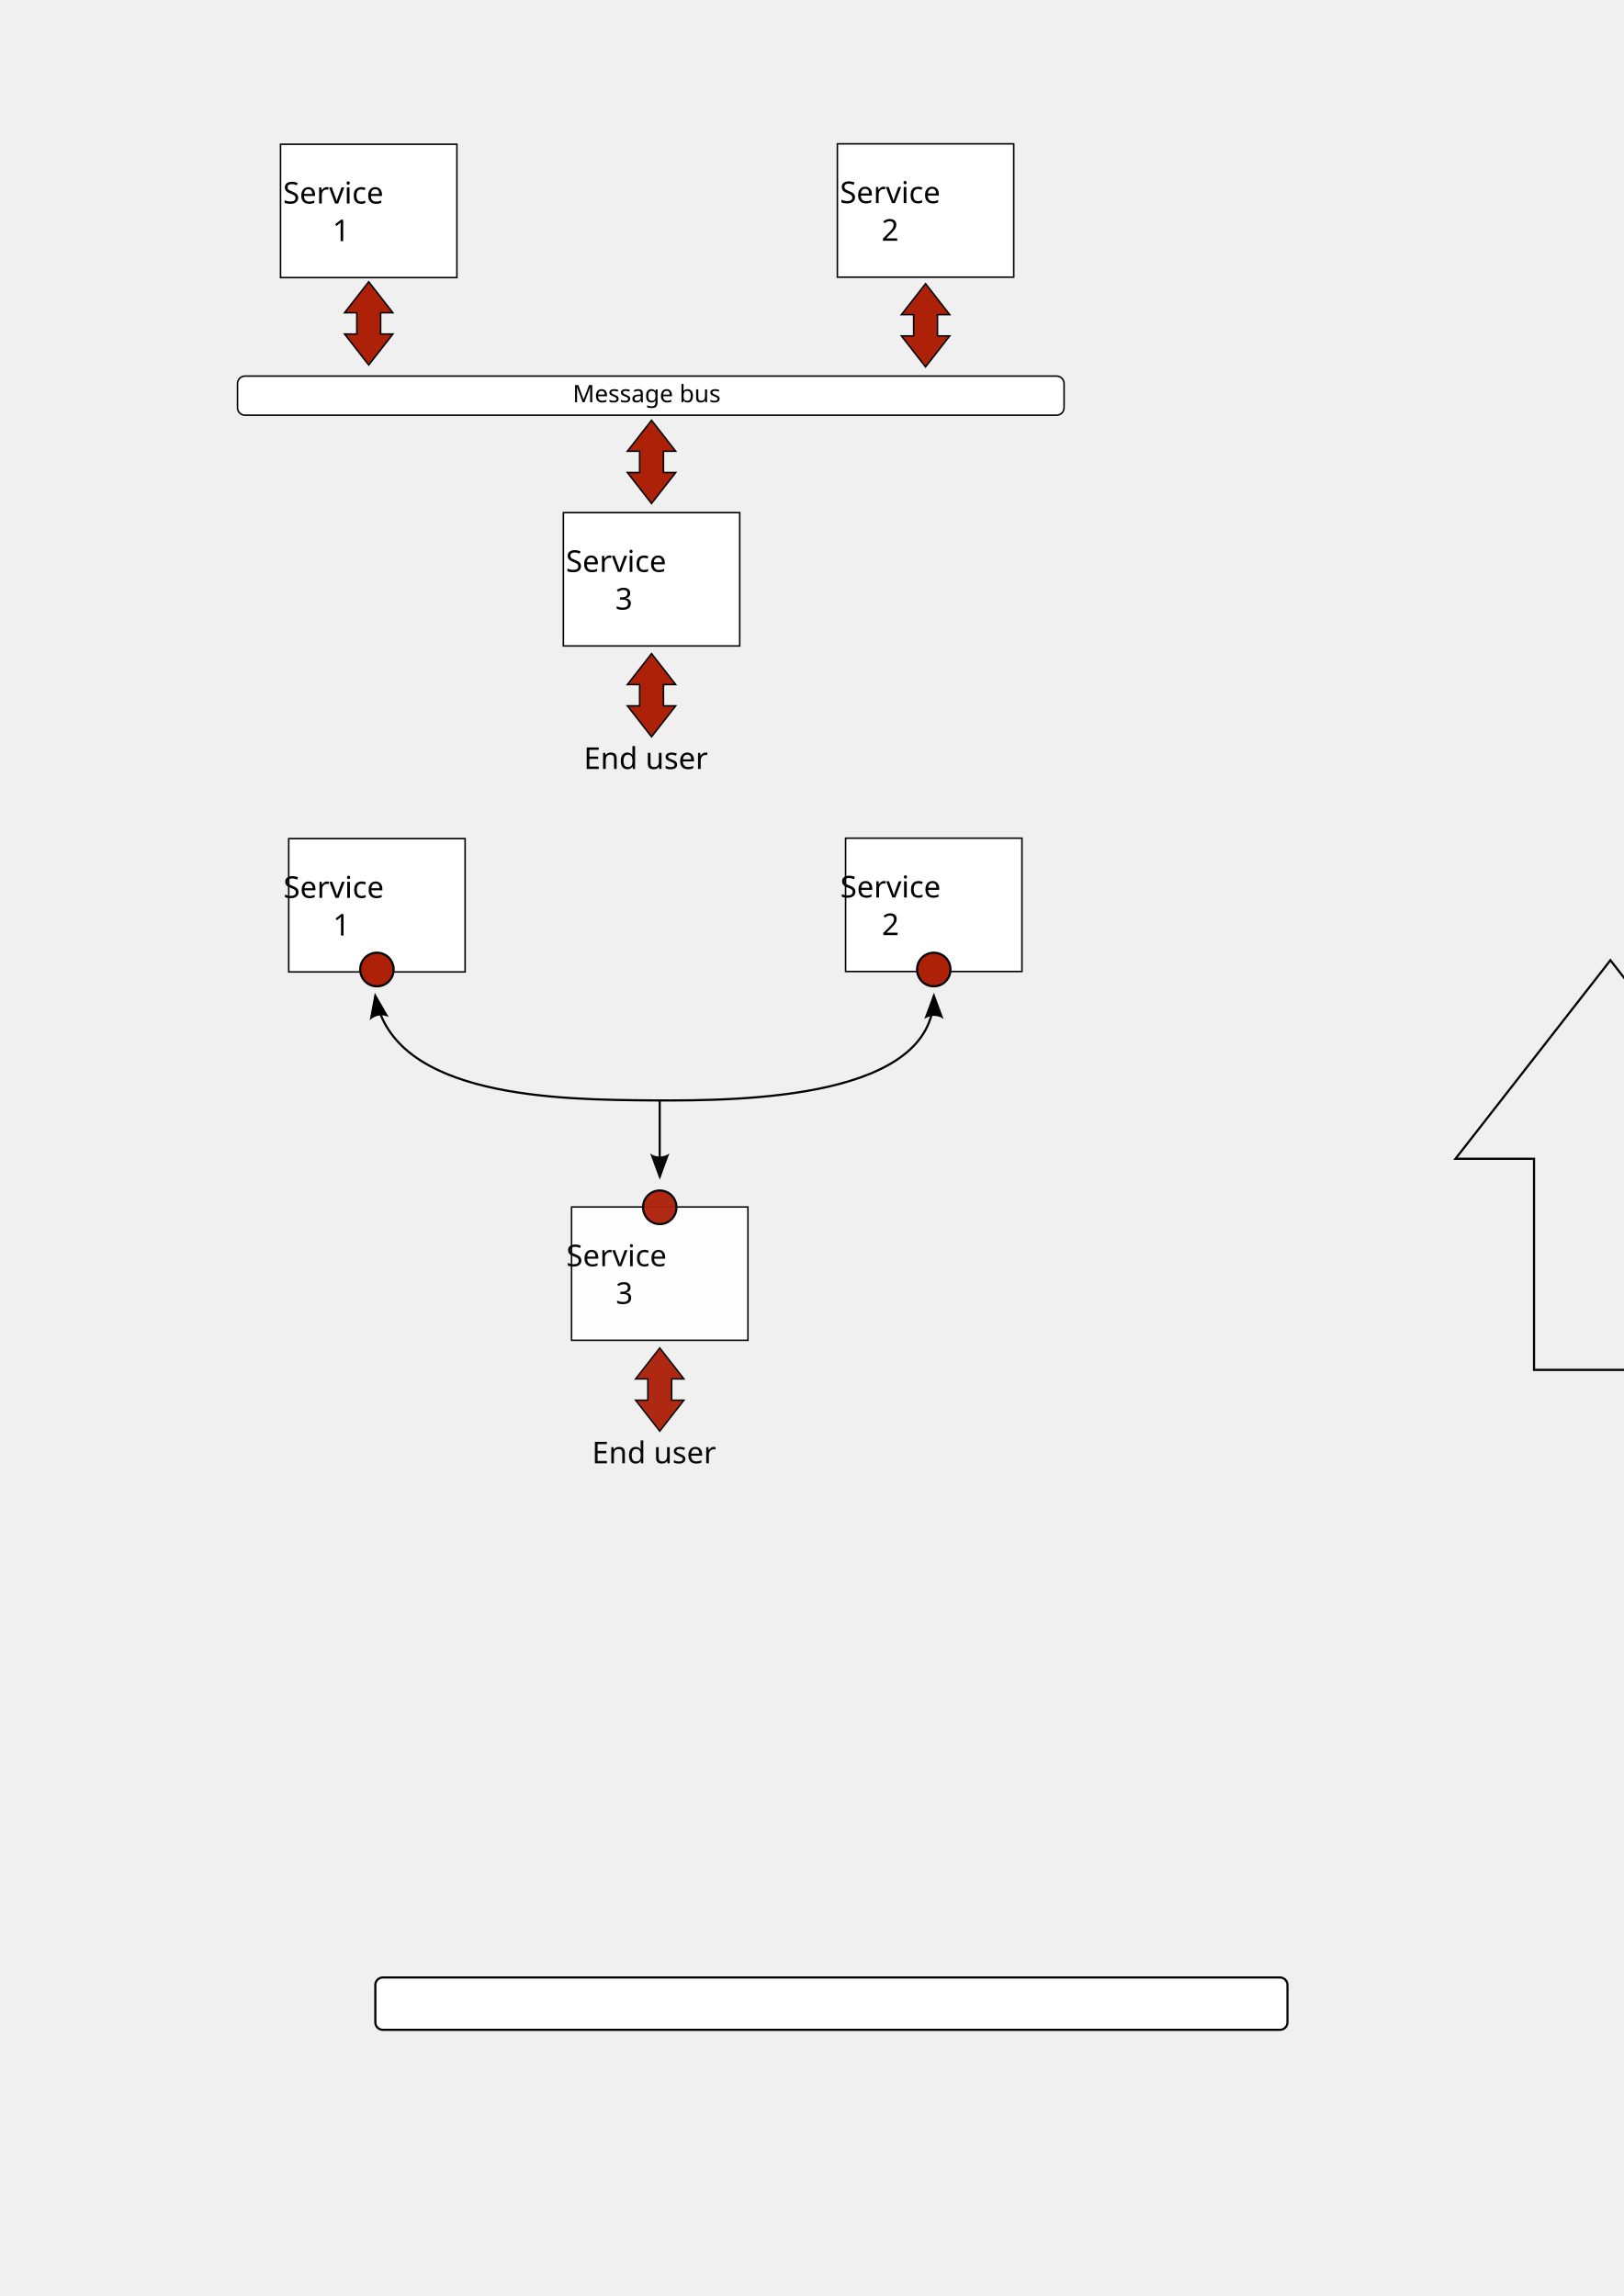
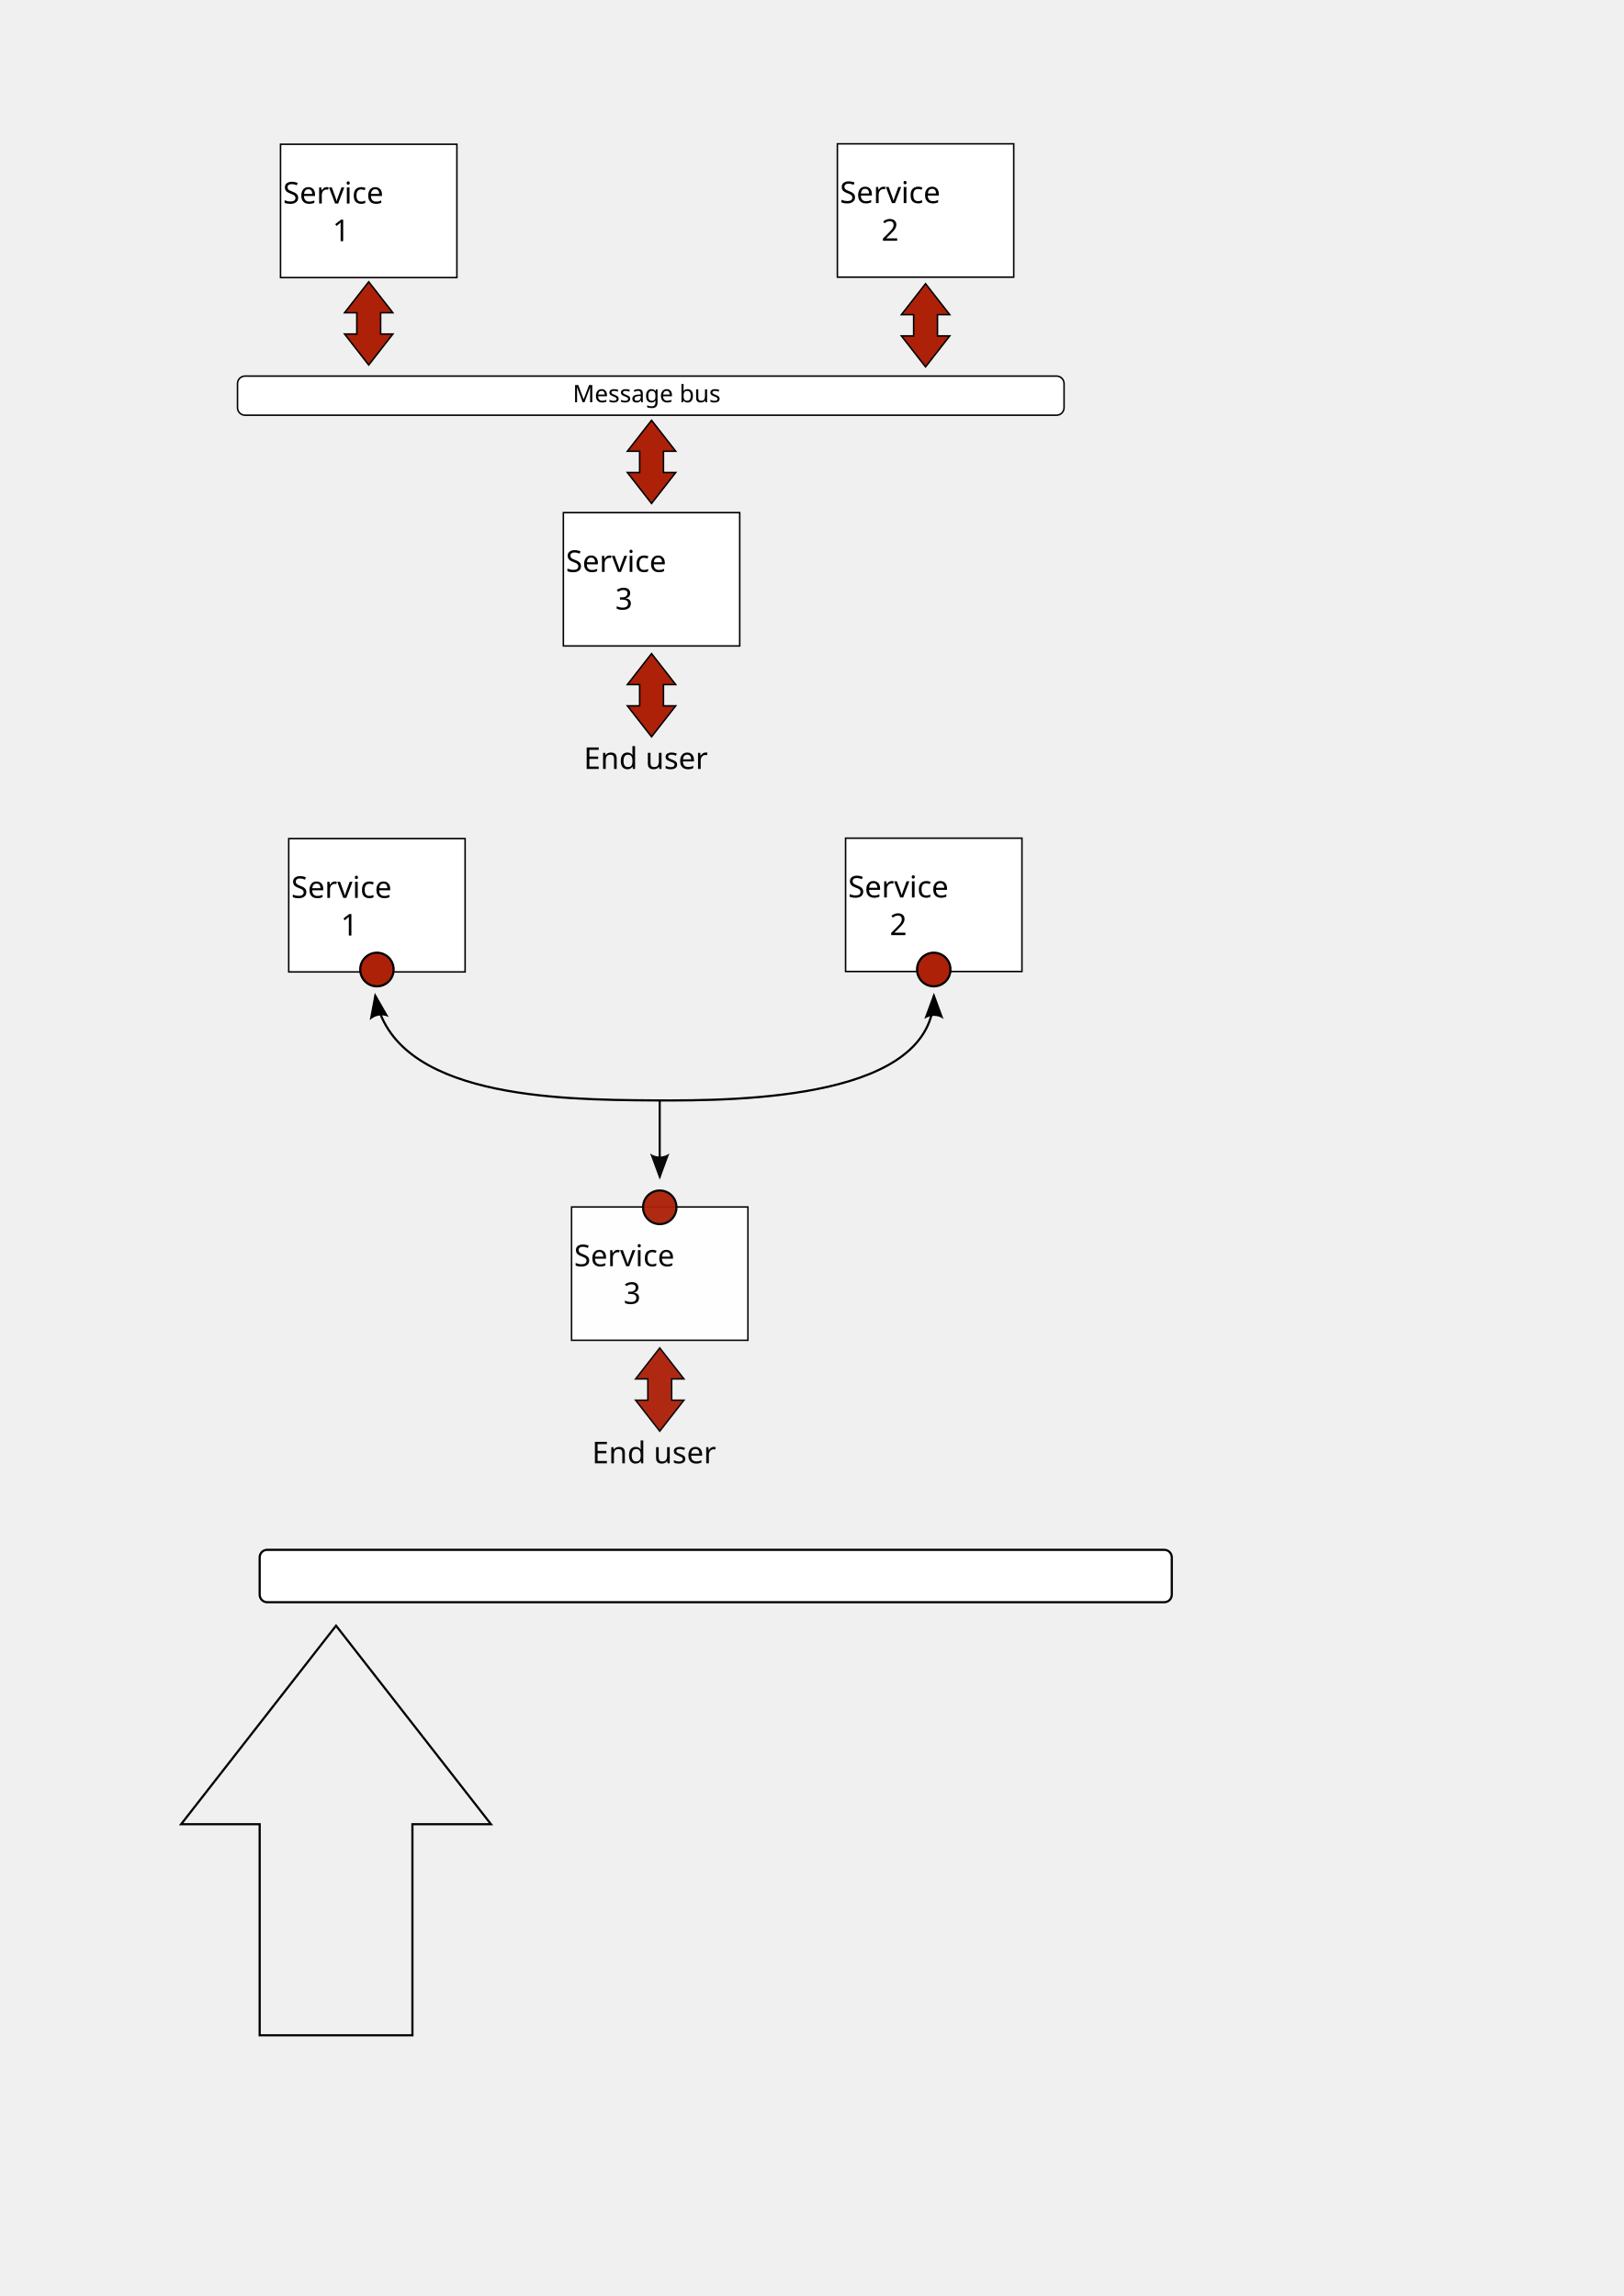
<svg xmlns="http://www.w3.org/2000/svg" width="744.094" height="1052.362" id="svg2" version="1.1">
  <defs id="defs4">
    <marker orient="auto" refY="0.0" refX="0.0" id="Arrow2Lstart" style="overflow:visible">
      <path id="path4051" style="fill-rule:evenodd;stroke-width:0.625;stroke-linejoin:round" d="M 8.719,4.034 L -2.207,0.016 L 8.719,-4.002 C 6.973,-1.63 6.983,1.616 8.719,4.034 z " transform="scale(1.1) translate(1,0)" />
    </marker>
    <marker orient="auto" refY="0.0" refX="0.0" id="Arrow2Lend" style="overflow:visible;">
      <path id="path4054" style="fill-rule:evenodd;stroke-width:0.625;stroke-linejoin:round;" d="M 8.719,4.034 L -2.207,0.016 L 8.719,-4.002 C 6.973,-1.63 6.983,1.616 8.719,4.034 z " transform="scale(1.1) rotate(180) translate(1,0)" />
    </marker>
    <marker orient="auto" refY="0.0" refX="0.0" id="Arrow1Lstart" style="overflow:visible">
      <path id="path4033" d="M 0.0,0.0 L 5.0,-5.0 L -12.5,0.0 L 5.0,5.0 L 0.0,0.0 z " style="fill-rule:evenodd;stroke:#000000;stroke-width:1.0pt" transform="scale(0.8) translate(12.5,0)" />
    </marker>
+     <marker orient="auto" refY="0" refX="0" id="Arrow2Lstart-0" style="overflow:visible">
+       <path id="path4051-5" style="fill-rule:evenodd;stroke-width:0.625;stroke-linejoin:round" d="M 8.719,4.034 -2.207,0.016 8.719,-4.002 c -1.745,2.372 -1.735,5.617 -6e-7,8.035 z" transform="matrix(1.1,0,0,1.1,1.1,0)" />
+     </marker>
+     <marker orient="auto" refY="0" refX="0" id="Arrow2Lend-4" style="overflow:visible">
+       <path id="path4054-7" style="fill-rule:evenodd;stroke-width:0.625;stroke-linejoin:round" d="M 8.719,4.034 -2.207,0.016 8.719,-4.002 c -1.745,2.372 -1.735,5.617 -6e-7,8.035 z" transform="matrix(-1.1,0,0,-1.1,-1.1,0)" />
+     </marker>
  </defs>
  <g id="layer1">
-     <path style="fill:none;stroke:#000000;stroke-opacity:1" d="m 738,440.125 -71,91 36,0 0,96.75 70,0 0,-96.75 36,0 -71,-91 z" id="rect3763-1" />
+     <path style="fill:none;stroke:#000000;stroke-opacity:1" d="m 154,745.125 -71,91 36,0 0,96.75 70,0 0,-96.75 36,0 -71,-91 z" id="rect3763-1" />
    <g id="g4018">
      <rect y="66.119" x="128.558" height="61.11" width="80.823" id="rect2985" style="fill:#ffffff;fill-opacity:1;fill-rule:evenodd;stroke:#000000;stroke-width:0.69px;stroke-linecap:butt;stroke-linejoin:miter;stroke-opacity:1" />
      <text id="text3825" y="93.291" x="168.882" style="font-size:13.799px;font-style:normal;font-weight:normal;text-align:center;line-height:125%;letter-spacing:0px;word-spacing:0px;text-anchor:middle;fill:#000000;fill-opacity:1;stroke:none;font-family:Sans" xml:space="preserve">
        <tspan id="tspan3829" y="93.291" x="168.882">Service</tspan>
        <tspan id="tspan3833" y="110.54" x="168.882">1</tspan>
      </text>
      <rect y="65.921" x="383.743" height="61.11" width="80.823" id="rect2985-6" style="fill:#ffffff;fill-opacity:1;fill-rule:evenodd;stroke:#000000;stroke-width:0.69px;stroke-linecap:butt;stroke-linejoin:miter;stroke-opacity:1" />
      <rect y="234.96" x="258.171" height="61.11" width="80.823" id="rect2985-6-9" style="fill:#ffffff;fill-opacity:1;fill-rule:evenodd;stroke:#000000;stroke-width:0.69px;stroke-linecap:butt;stroke-linejoin:miter;stroke-opacity:1" />
      <text id="text3825-3-1" y="262.133" x="298.495" style="font-size:13.799px;font-style:normal;font-variant:normal;font-weight:normal;font-stretch:normal;text-align:center;line-height:125%;letter-spacing:0px;word-spacing:0px;writing-mode:lr-tb;text-anchor:middle;fill:#000000;fill-opacity:1;stroke:none;font-family:Sans;-inkscape-font-specification:Sans" xml:space="preserve">
        <tspan y="262.133" x="298.495" id="tspan3895">Service</tspan>
        <tspan y="279.382" x="298.495" id="tspan3897">3</tspan>
      </text>
      <rect ry="3.45" y="172.372" x="108.845" height="17.939" width="378.785" id="rect2989" style="fill:#ffffff;fill-opacity:1;fill-rule:evenodd;stroke:#000000;stroke-width:0.69px;stroke-linecap:butt;stroke-linejoin:miter;stroke-opacity:1" />
      <text id="text3759" y="184.387" x="262.468" style="font-size:11.039px;font-style:normal;font-weight:normal;line-height:125%;letter-spacing:0px;word-spacing:0px;fill:#000000;fill-opacity:1;stroke:none;font-family:Sans" xml:space="preserve">
        <tspan y="184.387" x="262.468" id="tspan3761">Message bus</tspan>
      </text>
      <path id="rect3763" d="m 424.155,130.026 -11.074,14.194 5.615,0 0,9.749 -5.615,0 11.074,14.194 11.074,-14.194 -5.615,0 0,-9.749 5.615,0 -11.074,-14.194 z" style="fill:#ad2109;fill-opacity:1;stroke:#000000;stroke-width:0.69;stroke-miterlimit:4;stroke-opacity:1;stroke-dasharray:none" />
      <text id="text3825-3" y="93.094" x="424.067" style="font-size:13.799px;font-style:normal;font-variant:normal;font-weight:normal;font-stretch:normal;text-align:center;line-height:125%;letter-spacing:0px;word-spacing:0px;writing-mode:lr-tb;text-anchor:middle;fill:#000000;fill-opacity:1;stroke:none;font-family:Sans;-inkscape-font-specification:Sans" xml:space="preserve">
        <tspan y="93.094" x="424.067" id="tspan3889">Service</tspan>
        <tspan y="110.343" x="424.067" id="tspan3891">2</tspan>
        <tspan y="127.592" x="424.067" id="tspan3893" />
      </text>
      <path id="rect3763-3" d="m 298.583,192.631 -11.074,14.194 5.615,0 0,9.749 -5.615,0 11.074,14.194 11.074,-14.194 -5.615,0 0,-9.749 5.615,0 -11.074,-14.194 z" style="fill:#ad2109;fill-opacity:1;stroke:#000000;stroke-width:0.69;stroke-miterlimit:4;stroke-opacity:1;stroke-dasharray:none" />
      <path id="rect3763-3-2" d="m 168.97,129.155 -11.074,14.194 5.615,0 0,9.749 -5.615,0 11.074,14.194 11.074,-14.194 -5.615,0 0,-9.749 5.615,0 -11.074,-14.194 z" style="fill:#ad2109;fill-opacity:1;stroke:#000000;stroke-width:0.69;stroke-miterlimit:4;stroke-opacity:1;stroke-dasharray:none" />
      <path id="rect3763-3-2-7" d="m 298.583,299.574 -11.074,14.194 5.615,0 0,9.749 -5.615,0 11.074,14.194 11.074,-14.194 -5.615,0 0,-9.749 5.615,0 -11.074,-14.194 z" style="fill:#ad2109;fill-opacity:1;stroke:#000000;stroke-width:0.69;stroke-miterlimit:4;stroke-opacity:1;stroke-dasharray:none" />
      <text id="text3992" y="352.45" x="267.525" style="font-size:13.799px;font-style:normal;font-weight:normal;line-height:125%;letter-spacing:0px;word-spacing:0px;fill:#000000;fill-opacity:1;stroke:none;font-family:Sans" xml:space="preserve">
        <tspan y="352.45" x="267.525" id="tspan3994">End user</tspan>
      </text>
    </g>
-     <rect style="fill:#ffffff;fill-opacity:1;stroke:#000000;stroke-width:1;stroke-miterlimit:4;stroke-opacity:1;stroke-dasharray:none" id="rect3112" width="418" height="24" x="172" y="906.362" ry="3.45" />
-     <g id="g6139">
-       <g id="g3968">
-         <rect style="fill:#ffffff;fill-opacity:1;fill-rule:evenodd;stroke:#000000;stroke-width:0.69px;stroke-linecap:butt;stroke-linejoin:miter;stroke-opacity:1" id="rect2985-3" width="80.823" height="61.11" x="132.32" y="384.37" />
-         <text xml:space="preserve" style="font-size:13.799px;font-style:normal;font-weight:normal;text-align:center;line-height:125%;letter-spacing:0px;word-spacing:0px;text-anchor:middle;fill:#000000;fill-opacity:1;stroke:none;font-family:Sans" x="172.644" y="411.543" id="text3825-39">
-           <tspan x="172.644" y="411.543" id="tspan3829-3">Service</tspan>
-           <tspan x="172.644" y="428.791" id="tspan3833-7">1</tspan>
+     <rect style="fill:#ffffff;fill-opacity:1;stroke:#000000;stroke-width:1;stroke-miterlimit:4;stroke-opacity:1;stroke-dasharray:none" id="rect3112" width="418" height="24" x="119" y="710.362" ry="3.45" />
+     <g id="g3968">
+       <rect y="384.37" x="132.32" height="61.11" width="80.823" id="rect2985-3" style="fill:#ffffff;fill-opacity:1;fill-rule:evenodd;stroke:#000000;stroke-width:0.69px;stroke-linecap:butt;stroke-linejoin:miter;stroke-opacity:1" />
+       <text id="text3825-39" y="411.543" x="172.644" style="font-size:13.799px;font-style:normal;font-weight:normal;text-align:center;line-height:125%;letter-spacing:0px;word-spacing:0px;text-anchor:middle;fill:#000000;fill-opacity:1;stroke:none;font-family:Sans" xml:space="preserve">
+         <tspan id="tspan3829-3" y="411.543" x="172.644">Service</tspan>
+         <tspan id="tspan3833-7" y="428.791" x="172.644">1</tspan>
+       </text>
+     </g>
+     <g id="g3981" style="opacity:0.96">
+       <rect y="553.212" x="261.933" height="61.11" width="80.823" id="rect2985-6-9-1" style="fill:#ffffff;fill-opacity:1;fill-rule:evenodd;stroke:#000000;stroke-width:0.69px;stroke-linecap:butt;stroke-linejoin:miter;stroke-opacity:1" />
+       <text id="text3825-3-1-5" y="580.384" x="302.257" style="font-size:13.799px;font-style:normal;font-variant:normal;font-weight:normal;font-stretch:normal;text-align:center;line-height:125%;letter-spacing:0px;word-spacing:0px;writing-mode:lr-tb;text-anchor:middle;fill:#000000;fill-opacity:1;stroke:none;font-family:Sans;-inkscape-font-specification:Sans" xml:space="preserve">
+         <tspan y="580.384" x="302.257" id="tspan3895-7">Service</tspan>
+         <tspan y="597.633" x="302.257" id="tspan3897-2">3</tspan>
+       </text>
+     </g>
+     <g id="g3974">
+       <rect y="384.173" x="387.505" height="61.11" width="80.823" id="rect2985-6-96" style="fill:#ffffff;fill-opacity:1;fill-rule:evenodd;stroke:#000000;stroke-width:0.69px;stroke-linecap:butt;stroke-linejoin:miter;stroke-opacity:1" />
+       <text id="text3825-3-7" y="411.345" x="427.829" style="font-size:13.799px;font-style:normal;font-variant:normal;font-weight:normal;font-stretch:normal;text-align:center;line-height:125%;letter-spacing:0px;word-spacing:0px;writing-mode:lr-tb;text-anchor:middle;fill:#000000;fill-opacity:1;stroke:none;font-family:Sans;-inkscape-font-specification:Sans" xml:space="preserve">
+         <tspan y="411.345" x="427.829" id="tspan3889-1">Service</tspan>
+         <tspan y="428.594" x="427.829" id="tspan3891-8">2</tspan>
+         <tspan y="445.843" x="427.829" id="tspan3893-7" />
+       </text>
+     </g>
+     <path style="opacity:0.96;fill:#ad2109;fill-opacity:1;stroke:#000000;stroke-width:0.69;stroke-miterlimit:4;stroke-opacity:1;stroke-dasharray:none" d="m 302.345,617.825 -11.074,14.194 5.615,0 0,9.749 -5.615,0 11.074,14.194 11.074,-14.194 -5.615,0 0,-9.749 5.615,0 -11.074,-14.194 z" id="rect3763-3-2-7-0" />
+     <text xml:space="preserve" style="font-size:13.799px;font-style:normal;font-weight:normal;line-height:125%;letter-spacing:0px;word-spacing:0px;opacity:0.96;fill:#000000;fill-opacity:1;stroke:none;font-family:Sans" x="271.287" y="670.701" id="text3992-1">
+       <tspan id="tspan3994-3" x="271.287" y="670.701">End user</tspan>
+     </text>
+     <path style="fill:#ad2109;fill-opacity:1;stroke:#000000;stroke-width:1.803;stroke-miterlimit:4;stroke-opacity:1;stroke-dasharray:none" id="path3966" d="m 97.581,528.75 a 13.789,13.789 0 1 1 -27.577,0 13.789,13.789 0 1 1 27.577,0 z" transform="matrix(0.5546121,0,0,0.5546121,126.2598,151.123)" />
+     <path style="fill:#ad2109;fill-opacity:1;stroke:#000000;stroke-width:1.803;stroke-miterlimit:4;stroke-opacity:1;stroke-dasharray:none" id="path3966-0" d="m 97.581,528.75 a 13.789,13.789 0 1 1 -27.577,0 13.789,13.789 0 1 1 27.577,0 z" transform="matrix(0.5546121,0,0,0.5546121,381.4447,151.123)" />
+     <path style="opacity:0.96;fill:#ad2109;fill-opacity:1;stroke:#000000;stroke-width:1.803;stroke-miterlimit:4;stroke-opacity:1;stroke-dasharray:none" id="path3966-0-6" d="m 97.581,528.75 a 13.789,13.789 0 1 1 -27.577,0 13.789,13.789 0 1 1 27.577,0 z" transform="matrix(0.5546121,0,0,0.5546121,255.8728,260.1112)" />
+     <path style="fill:none;stroke:#000000;stroke-width:1px;stroke-linecap:butt;stroke-linejoin:miter;stroke-opacity:1;marker-start:url(#Arrow2Lstart);marker-end:url(#Arrow2Lend)" d="m 172,456.362 c 8,47 84.352,47.69 127,48 42.648,0.31 129,-1 129,-48" id="path4023" />
+     <path style="opacity:0.96;fill:none;stroke:#000000;stroke-width:1px;stroke-linecap:butt;stroke-linejoin:miter;stroke-opacity:1;marker-end:url(#Arrow2Lend)" d="m 302.327,504.362 0,35" id="path4025" />
+     <rect style="opacity:0.96;fill:#f0f0f0;fill-opacity:1;stroke:#000000;stroke-width:1;stroke-miterlimit:4;stroke-opacity:1;stroke-dasharray:none" id="rect6621" width="138" height="258" x="254" y="1138.362" />
+     <path style="opacity:0.96;fill:#ffffff;fill-opacity:1;stroke:#000000;stroke-width:1;stroke-miterlimit:4;stroke-opacity:1;stroke-dasharray:none" d="m 279.068,1188.552 -14.194,-11.074 0,5.615 -55.749,0 0,-5.615 -14.194,11.074 14.194,11.074 0,-5.615 55.749,0 0,5.615 z" id="rect3763-3-2-7-0-4" />
+     <g id="g6616" transform="translate(0.5,0)">
+       <rect ry="0" y="1161.362" x="284" height="60.379" width="78" id="rect6165" style="opacity:0.96;fill:#ffffff;fill-opacity:1;stroke:#000000;stroke-width:1;stroke-miterlimit:4;stroke-opacity:1;stroke-dasharray:none" />
+       <text id="text6209" y="1197.011" x="290.788" style="font-size:20px;font-style:normal;font-weight:normal;line-height:125%;letter-spacing:0px;word-spacing:0px;fill:#000000;fill-opacity:1;stroke:none;font-family:Sans" xml:space="preserve">
+         <tspan y="1197.011" x="290.788" id="tspan6211">server</tspan>
+       </text>
+     </g>
+     <path style="fill:none;stroke:#000000;stroke-width:1;stroke-linecap:butt;stroke-linejoin:miter;stroke-miterlimit:4;stroke-opacity:1;stroke-dasharray:none;marker-start:url(#Arrow2Lstart);marker-end:url(#Arrow2Lend)" d="m 323.5,1223.362 0,51.775" id="path6213" />
+     <g id="g6611" transform="translate(-0.5,0)">
+       <rect ry="0" y="1277.173" x="285" height="60.379" width="78" id="rect6165-1" style="opacity:0.96;fill:#ffffff;fill-opacity:1;stroke:#000000;stroke-width:1;stroke-miterlimit:4;stroke-opacity:1;stroke-dasharray:none" />
+       <text id="text6209-9" y="1312.88" x="291.168" style="font-size:20px;font-style:normal;font-weight:normal;line-height:125%;letter-spacing:0px;word-spacing:0px;fill:#000000;fill-opacity:1;stroke:none;font-family:Sans" xml:space="preserve">
+         <tspan y="1312.88" x="291.168" id="tspan6211-3">library</tspan>
+       </text>
+     </g>
+     <text xml:space="preserve" style="font-size:20px;font-style:normal;font-weight:normal;line-height:125%;letter-spacing:0px;word-spacing:0px;fill:#000000;fill-opacity:1;stroke:none;font-family:Sans" x="295" y="1383.362" id="text6623">
+       <tspan id="tspan6625" x="295" y="1383.362">fib.py</tspan>
+     </text>
+     <rect style="opacity:0.96;fill:#f0f0f0;fill-opacity:1;stroke:#000000;stroke-width:1;stroke-miterlimit:4;stroke-opacity:1;stroke-dasharray:none" id="rect6621-5" width="423.306" height="258" x="628.534" y="1128.362" />
+     <g id="g6693" transform="translate(0,75.81059)">
+       <path id="rect3763-3-2-7-0-4-7" d="m 653.602,1178.552 -14.194,-11.074 0,5.615 -55.749,0 0,-5.615 -14.194,11.074 14.194,11.074 0,-5.615 55.749,0 0,5.615 z" style="opacity:0.96;fill:#ffffff;fill-opacity:1;stroke:#000000;stroke-width:1;stroke-miterlimit:4;stroke-opacity:1;stroke-dasharray:none" />
+       <g transform="translate(375.0342,-9.999956)" id="g6616-2">
+         <rect style="opacity:0.96;fill:#ffffff;fill-opacity:1;stroke:#000000;stroke-width:1;stroke-miterlimit:4;stroke-opacity:1;stroke-dasharray:none" id="rect6165-8" width="78" height="60.379" x="284" y="1161.362" ry="0" />
+         <text xml:space="preserve" style="font-size:20px;font-style:normal;font-weight:normal;line-height:125%;letter-spacing:0px;word-spacing:0px;fill:#000000;fill-opacity:1;stroke:none;font-family:Sans" x="290.788" y="1197.011" id="text6209-4">
+           <tspan id="tspan6211-0" x="290.788" y="1197.011">server</tspan>
        </text>
      </g>
-       <g style="opacity:0.96" id="g3981">
-         <rect style="fill:#ffffff;fill-opacity:1;fill-rule:evenodd;stroke:#000000;stroke-width:0.69px;stroke-linecap:butt;stroke-linejoin:miter;stroke-opacity:1" id="rect2985-6-9-1" width="80.823" height="61.11" x="261.933" y="553.212" />
-         <text xml:space="preserve" style="font-size:13.799px;font-style:normal;font-variant:normal;font-weight:normal;font-stretch:normal;text-align:center;line-height:125%;letter-spacing:0px;word-spacing:0px;writing-mode:lr-tb;text-anchor:middle;fill:#000000;fill-opacity:1;stroke:none;font-family:Sans;-inkscape-font-specification:Sans" x="302.257" y="580.384" id="text3825-3-1-5">
-           <tspan id="tspan3895-7" x="302.257" y="580.384">Service</tspan>
-           <tspan id="tspan3897-2" x="302.257" y="597.633">3</tspan>
-         </text>
-       </g>
-       <g id="g3974">
-         <rect style="fill:#ffffff;fill-opacity:1;fill-rule:evenodd;stroke:#000000;stroke-width:0.69px;stroke-linecap:butt;stroke-linejoin:miter;stroke-opacity:1" id="rect2985-6-96" width="80.823" height="61.11" x="387.505" y="384.173" />
-         <text xml:space="preserve" style="font-size:13.799px;font-style:normal;font-variant:normal;font-weight:normal;font-stretch:normal;text-align:center;line-height:125%;letter-spacing:0px;word-spacing:0px;writing-mode:lr-tb;text-anchor:middle;fill:#000000;fill-opacity:1;stroke:none;font-family:Sans;-inkscape-font-specification:Sans" x="427.829" y="411.345" id="text3825-3-7">
-           <tspan id="tspan3889-1" x="427.829" y="411.345">Service</tspan>
-           <tspan id="tspan3891-8" x="427.829" y="428.594">2</tspan>
-           <tspan id="tspan3893-7" x="427.829" y="445.843" />
-         </text>
-       </g>
-       <path id="rect3763-3-2-7-0" d="m 302.345,617.825 -11.074,14.194 5.615,0 0,9.749 -5.615,0 11.074,14.194 11.074,-14.194 -5.615,0 0,-9.749 5.615,0 -11.074,-14.194 z" style="opacity:0.96;fill:#ad2109;fill-opacity:1;stroke:#000000;stroke-width:0.69;stroke-miterlimit:4;stroke-opacity:1;stroke-dasharray:none" />
-       <text id="text3992-1" y="670.701" x="271.287" style="font-size:13.799px;font-style:normal;font-weight:normal;line-height:125%;letter-spacing:0px;word-spacing:0px;opacity:0.96;fill:#000000;fill-opacity:1;stroke:none;font-family:Sans" xml:space="preserve">
-         <tspan y="670.701" x="271.287" id="tspan3994-3">End user</tspan>
+     </g>
+     <path style="fill:none;stroke:#000000;stroke-width:1;stroke-linecap:butt;stroke-linejoin:miter;stroke-miterlimit:4;stroke-opacity:1;stroke-dasharray:none;marker-start:url(#Arrow2Lstart);marker-end:url(#Arrow2Lend)" d="m 780.034,1460.362 0,51.775" id="path6213-5" />
+     <text xml:space="preserve" style="font-size:20px;font-style:normal;font-weight:normal;line-height:125%;letter-spacing:0px;word-spacing:0px;fill:#000000;fill-opacity:1;stroke:none;font-family:Sans" x="669.534" y="1373.362" id="text6623-8">
+       <tspan id="tspan6625-6" x="669.534" y="1373.362">fib.py</tspan>
+     </text>
+     <g id="g6709">
+       <rect y="1137.362" x="896.725" height="50.446" width="144.275" id="rect6700" style="opacity:0.96;fill:#ffdbdb;fill-opacity:1;stroke:#000000;stroke-width:1;stroke-miterlimit:4;stroke-opacity:1;stroke-dasharray:none" />
+       <rect ry="0" y="1148.664" x="948.034" height="27.842" width="78" id="rect6165-1-8" style="opacity:0.96;fill:#ffffff;fill-opacity:1;stroke:#000000;stroke-width:1;stroke-miterlimit:4;stroke-opacity:1;stroke-dasharray:none" />
+       <text id="text6209-9-4" y="1168.103" x="954.202" style="font-size:20px;font-style:normal;font-weight:normal;line-height:125%;letter-spacing:0px;word-spacing:0px;fill:#000000;fill-opacity:1;stroke:none;font-family:Sans" xml:space="preserve">
+         <tspan y="1168.103" x="954.202" id="tspan6211-3-0">library</tspan>
      </text>
-       <path transform="matrix(0.5546121,0,0,0.5546121,126.2598,151.123)" d="m 97.581,528.75 a 13.789,13.789 0 1 1 -27.577,0 13.789,13.789 0 1 1 27.577,0 z" id="path3966" style="fill:#ad2109;fill-opacity:1;stroke:#000000;stroke-width:1.803;stroke-miterlimit:4;stroke-opacity:1;stroke-dasharray:none" />
-       <path transform="matrix(0.5546121,0,0,0.5546121,381.4447,151.123)" d="m 97.581,528.75 a 13.789,13.789 0 1 1 -27.577,0 13.789,13.789 0 1 1 27.577,0 z" id="path3966-0" style="fill:#ad2109;fill-opacity:1;stroke:#000000;stroke-width:1.803;stroke-miterlimit:4;stroke-opacity:1;stroke-dasharray:none" />
-       <path transform="matrix(0.5546121,0,0,0.5546121,255.8728,260.1112)" d="m 97.581,528.75 a 13.789,13.789 0 1 1 -27.577,0 13.789,13.789 0 1 1 27.577,0 z" id="path3966-0-6" style="opacity:0.96;fill:#ad2109;fill-opacity:1;stroke:#000000;stroke-width:1.803;stroke-miterlimit:4;stroke-opacity:1;stroke-dasharray:none" />
-       <path id="path4023" d="m 172,456.362 c 8,47 84.352,47.69 127,48 42.648,0.31 129,-1 129,-48" style="fill:none;stroke:#000000;stroke-width:1px;stroke-linecap:butt;stroke-linejoin:miter;stroke-opacity:1;marker-start:url(#Arrow2Lstart);marker-end:url(#Arrow2Lend)" />
-       <path id="path4025" d="m 302.327,504.362 0,35" style="opacity:0.96;fill:none;stroke:#000000;stroke-width:1px;stroke-linecap:butt;stroke-linejoin:miter;stroke-opacity:1;marker-end:url(#Arrow2Lend)" />
+       <text id="text6702" y="1169.875" x="903" style="font-size:20px;font-style:normal;font-weight:normal;line-height:125%;letter-spacing:0px;word-spacing:0px;fill:#000000;fill-opacity:1;stroke:none;font-family:Sans" xml:space="preserve">
+         <tspan y="1169.875" x="903" id="tspan6704">W1</tspan>
+       </text>
    </g>
+     <g transform="translate(-0.86272,61.77697)" id="g6709-2">
+       <rect y="1137.362" x="896.725" height="50.446" width="144.275" id="rect6700-9" style="opacity:0.96;fill:#ffdbdb;fill-opacity:1;stroke:#000000;stroke-width:1;stroke-miterlimit:4;stroke-opacity:1;stroke-dasharray:none" />
+       <rect ry="0" y="1148.664" x="948.034" height="27.842" width="78" id="rect6165-1-8-9" style="opacity:0.96;fill:#ffffff;fill-opacity:1;stroke:#000000;stroke-width:1;stroke-miterlimit:4;stroke-opacity:1;stroke-dasharray:none" />
+       <text id="text6209-9-4-7" y="1168.103" x="954.202" style="font-size:20px;font-style:normal;font-weight:normal;line-height:125%;letter-spacing:0px;word-spacing:0px;fill:#000000;fill-opacity:1;stroke:none;font-family:Sans" xml:space="preserve">
+         <tspan y="1168.103" x="954.202" id="tspan6211-3-0-7">library</tspan>
+       </text>
+       <text id="text6702-0" y="1169.875" x="903" style="font-size:20px;font-style:normal;font-weight:normal;line-height:125%;letter-spacing:0px;word-spacing:0px;fill:#000000;fill-opacity:1;stroke:none;font-family:Sans" xml:space="preserve">
+         <tspan y="1169.875" x="903" id="tspan6704-1">W2</tspan>
+       </text>
+     </g>
+     <rect style="opacity:0.96;fill:#ffdbdb;fill-opacity:1;stroke:#000000;stroke-width:1;stroke-miterlimit:4;stroke-opacity:1;stroke-dasharray:none" id="rect6700-9-2" width="144.275" height="50.446" x="896.863" y="1327.139" />
+     <rect style="opacity:0.96;fill:#ffffff;fill-opacity:1;stroke:#000000;stroke-width:1;stroke-miterlimit:4;stroke-opacity:1;stroke-dasharray:none" id="rect6165-1-8-9-7" width="78" height="27.842" x="948.171" y="1338.441" ry="0" />
+     <text xml:space="preserve" style="font-size:20px;font-style:normal;font-weight:normal;line-height:125%;letter-spacing:0px;word-spacing:0px;fill:#000000;fill-opacity:1;stroke:none;font-family:Sans" x="954.339" y="1357.88" id="text6209-9-4-7-4">
+       <tspan id="tspan6211-3-0-7-5" x="954.339" y="1357.88">library</tspan>
+     </text>
+     <text xml:space="preserve" style="font-size:20px;font-style:normal;font-weight:normal;line-height:125%;letter-spacing:0px;word-spacing:0px;fill:#000000;fill-opacity:1;stroke:none;font-family:Sans" x="903.137" y="1359.652" id="text6702-0-7">
+       <tspan id="tspan6704-1-8" x="903.137" y="1359.652">Wn</tspan>
+     </text>
+     <path style="opacity:0.96;fill:#000000;fill-opacity:1;stroke:#000000;stroke-width:1;stroke-miterlimit:4;stroke-opacity:1;stroke-dasharray:none" id="path6791" d="m 1118,1109.862 a 23.5,23.5 0 1 1 -47,0 23.5,23.5 0 1 1 47,0 z" transform="matrix(0.09114583,0,0,0.09114583,876.9344,1174.17)" />
+     <path style="opacity:0.96;fill:#000000;fill-opacity:1;stroke:#000000;stroke-width:1;stroke-miterlimit:4;stroke-opacity:1;stroke-dasharray:none" id="path6791-5" d="m 1118,1109.862 a 23.5,23.5 0 1 1 -47,0 23.5,23.5 0 1 1 47,0 z" transform="matrix(0.09114583,0,0,0.09114583,876.9344,1155.249)" />
+     <path style="opacity:0.96;fill:#000000;fill-opacity:1;stroke:#000000;stroke-width:1;stroke-miterlimit:4;stroke-opacity:1;stroke-dasharray:none" id="path6791-5-4" d="m 1118,1109.862 a 23.5,23.5 0 1 1 -47,0 23.5,23.5 0 1 1 47,0 z" transform="matrix(0.09114583,0,0,0.09114583,876.9344,1193.091)" />
+     <path style="opacity:0.96;fill:#000000;fill-opacity:1;stroke:#000000;stroke-width:1;stroke-miterlimit:4;stroke-opacity:1;stroke-dasharray:none" id="path6791-5-4-2" d="m 1118,1109.862 a 23.5,23.5 0 1 1 -47,0 23.5,23.5 0 1 1 47,0 z" transform="matrix(0.09114583,0,0,0.09114583,876.9344,1212.012)" />
+     <path style="fill:none;stroke:#000000;stroke-width:1px;stroke-linecap:butt;stroke-linejoin:miter;stroke-opacity:1;marker-start:url(#Arrow2Lstart-0);marker-end:none" d="m 895,1157.862 -59.5,100" id="path6894" />
+     <path style="fill:none;stroke:#000000;stroke-width:1px;stroke-linecap:butt;stroke-linejoin:miter;stroke-opacity:1;marker-start:url(#Arrow2Lstart-0)" d="m 894,1212.862 -58.5,44.5" id="path6896" />
+     <path style="fill:none;stroke:#000000;stroke-width:1px;stroke-linecap:butt;stroke-linejoin:miter;stroke-opacity:1;marker-start:url(#Arrow2Lstart-0);marker-end:none" d="m 893,1346.862 -57.737,-90.177" id="path6898" />
+     <path style="fill:none;stroke:#000000;stroke-width:1px;stroke-linecap:butt;stroke-linejoin:miter;stroke-opacity:1;marker-start:url(#Arrow2Lstart-0)" d="m 739.5,1257.362 97,0" id="path8421" />
+     <path style="fill:#000000;stroke:#000000;stroke-width:1;stroke-linecap:butt;stroke-linejoin:miter;stroke-opacity:1;fill-opacity:0.135;opacity:1;stroke-miterlimit:4;stroke-dasharray:1,2;stroke-dashoffset:0" d="m 857.721,1137.922 c 67.099,19.719 29.304,73.309 17.678,108.187 -11.624,34.873 38.861,78.293 14.849,110.309 -4.074,5.433 -268.845,-50.58 -82.731,-174.655 25.023,-16.682 14.401,-45.545 50.205,-43.841 z" id="path8618" />
+     <text xml:space="preserve" style="font-size:14px;font-style:normal;font-weight:normal;line-height:125%;letter-spacing:0px;word-spacing:0px;fill:#000000;fill-opacity:1;stroke:none;font-family:Sans" x="782.767" y="1289.95" id="text8620">
+       <tspan id="tspan8622" x="782.767" y="1289.95" />
+     </text>
+     <text xml:space="preserve" style="font-size:14px;font-style:normal;font-weight:normal;line-height:125%;letter-spacing:0px;word-spacing:0px;fill:#000000;fill-opacity:1;stroke:none;font-family:Sans" x="762.968" y="1230.553" id="text8624">
+       <tspan id="tspan8626" x="762.968" y="1230.553">messaging</tspan>
+       <tspan x="762.968" y="1248.053" id="tspan8628">layer</tspan>
+     </text>
  </g>
</svg>
